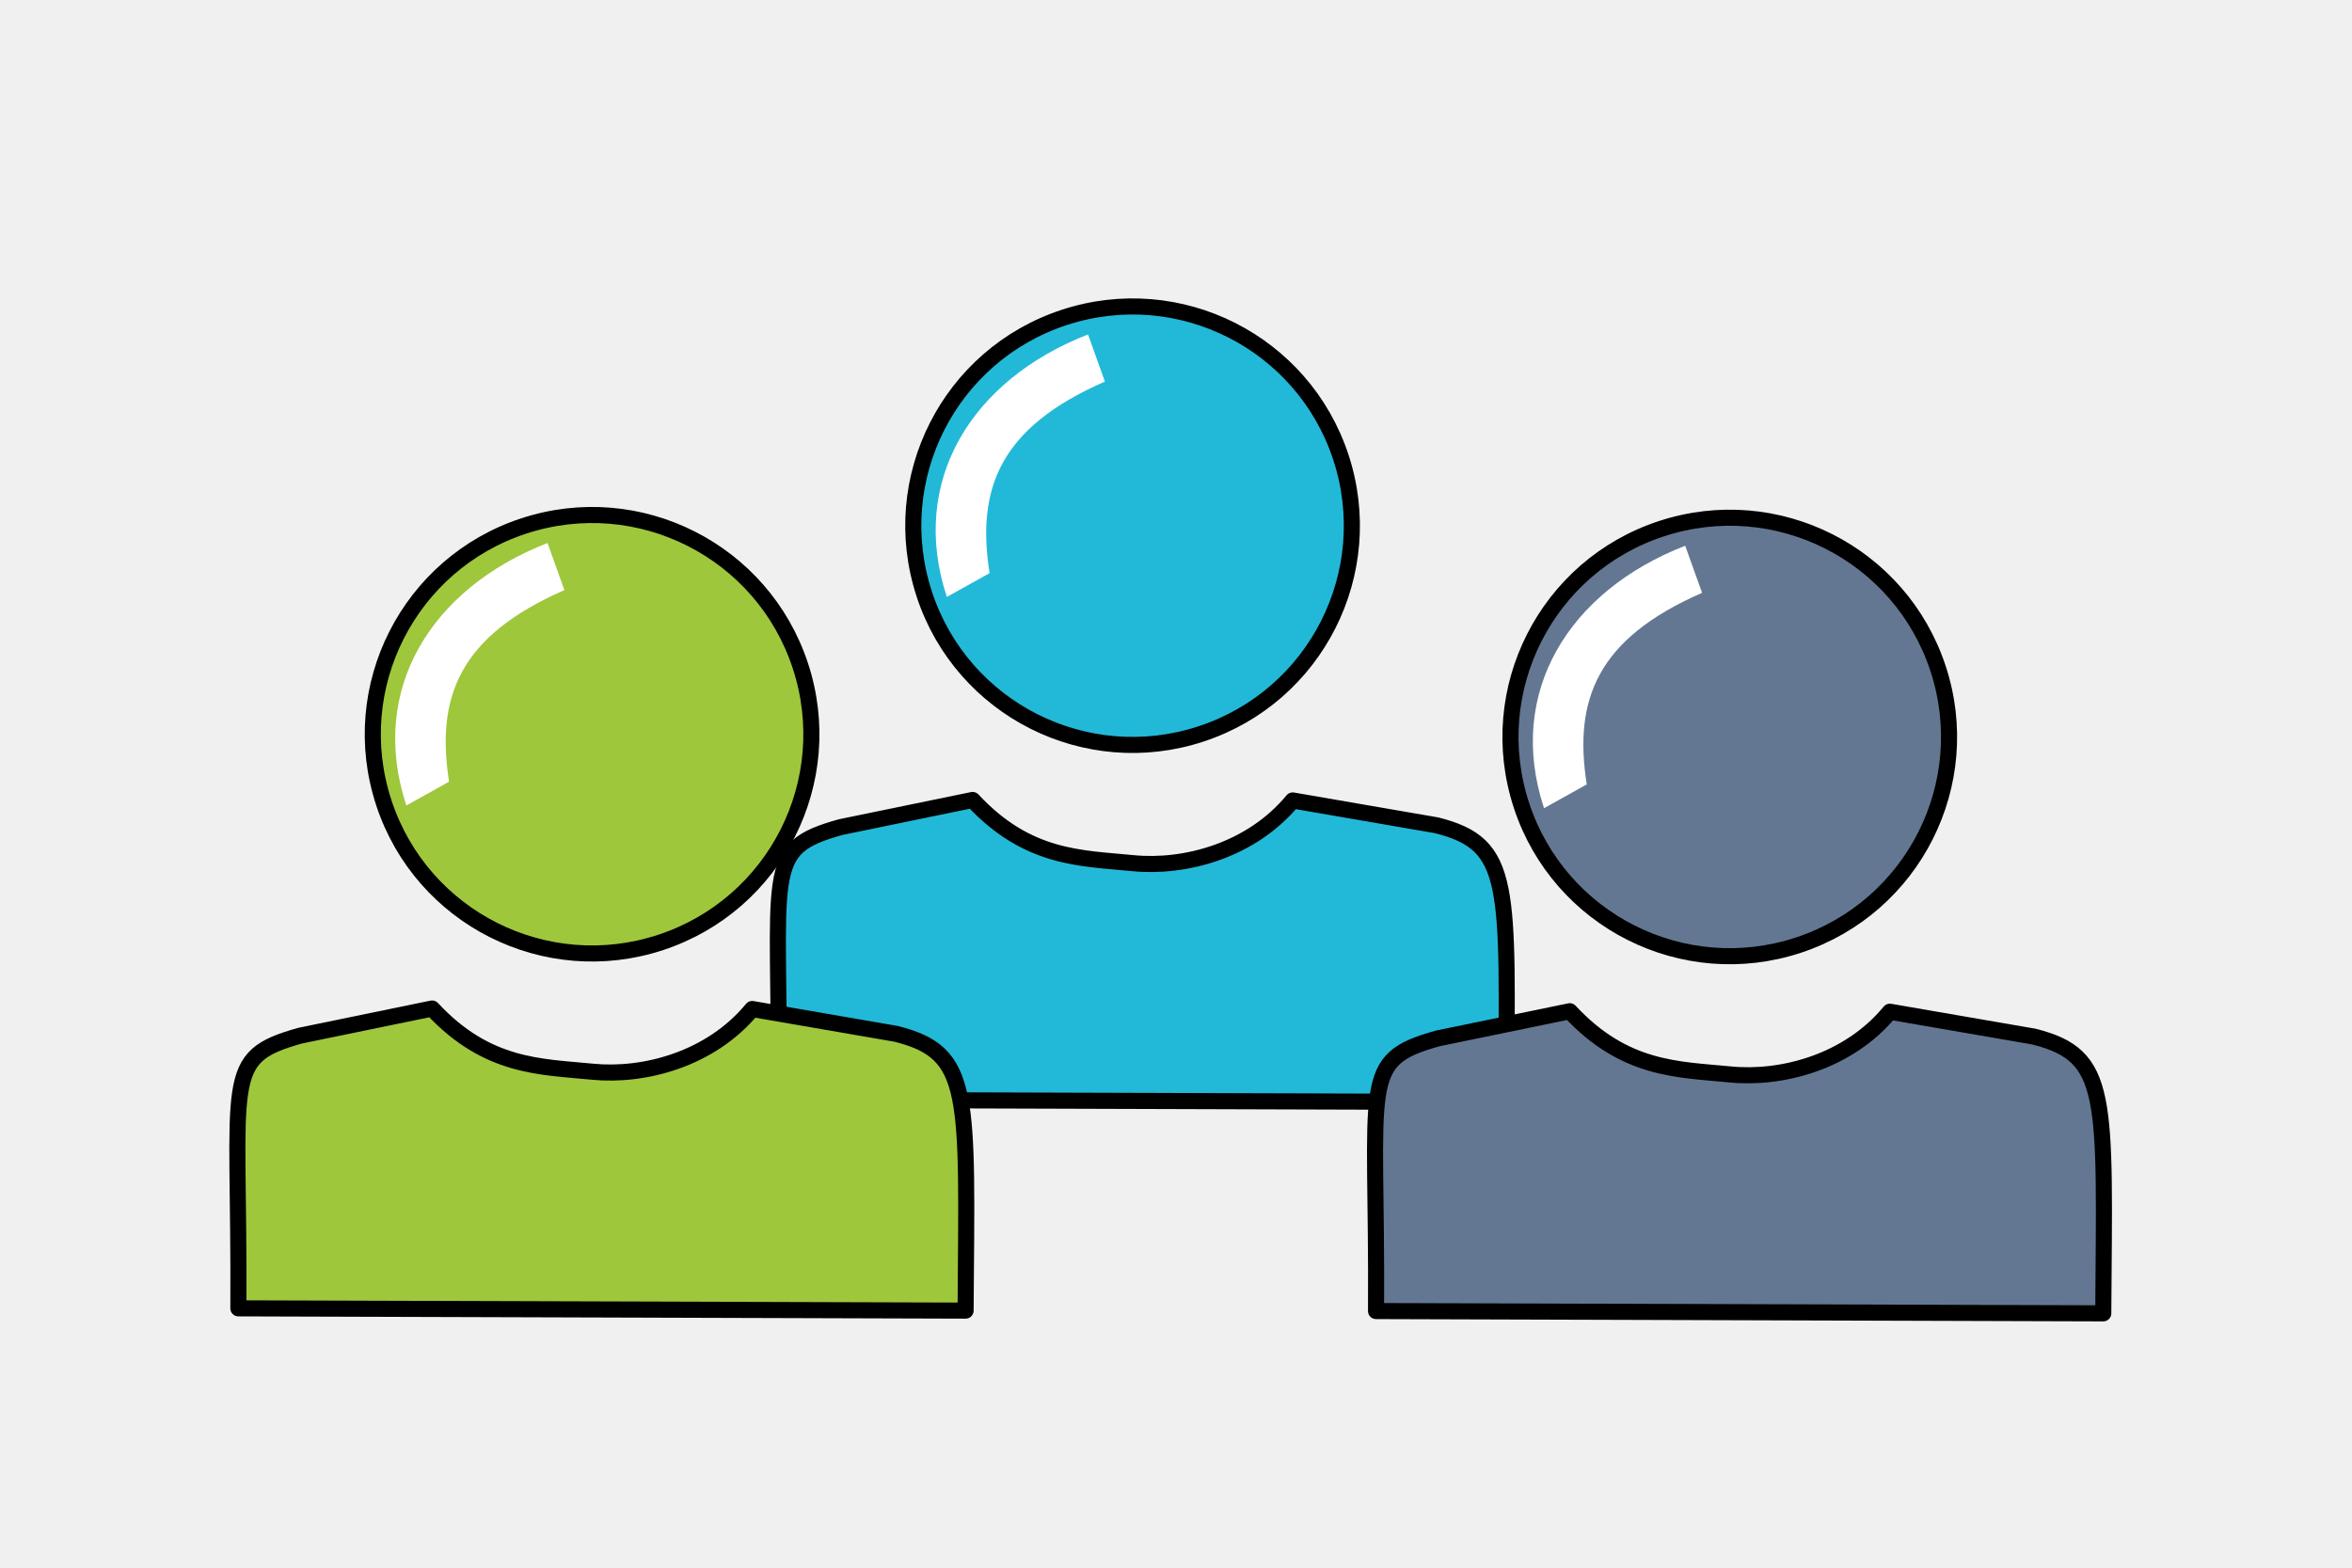
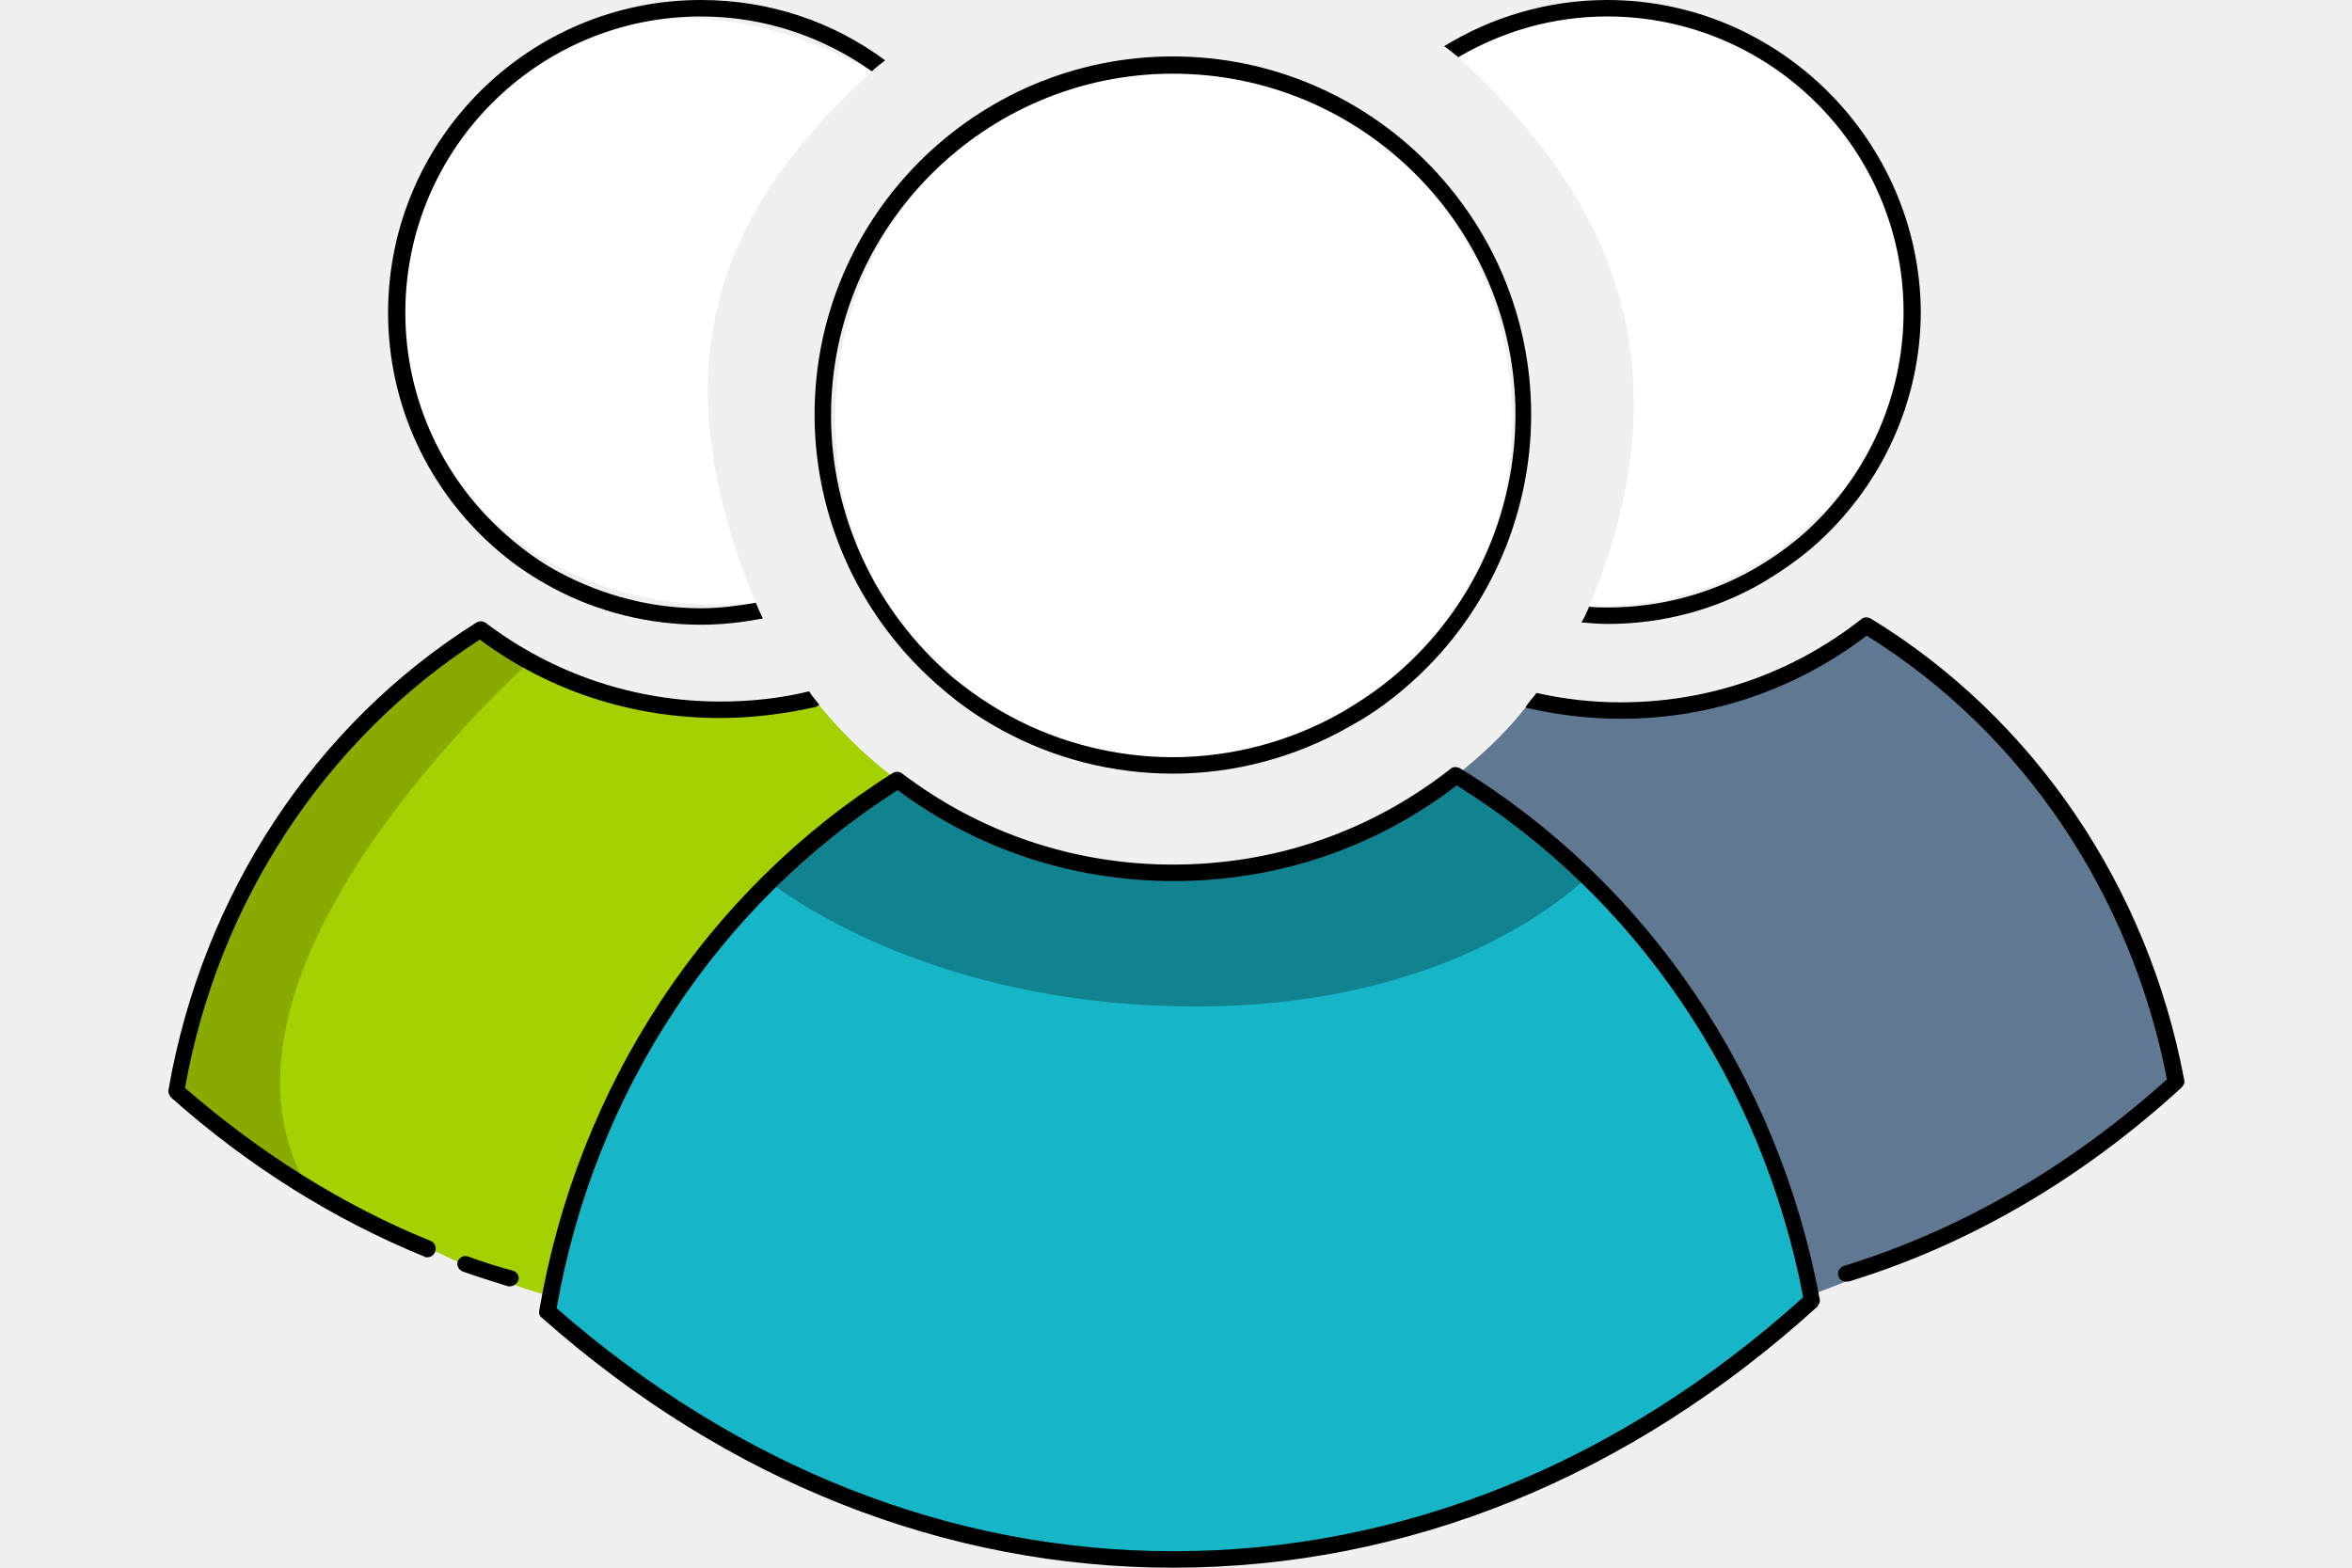
- <svg xmlns="http://www.w3.org/2000/svg" width="300" height="200" viewBox="0 0 79.375 52.917" version="1.1" id="svg8">
-   <defs id="defs2">
-     <clipPath clipPathUnits="userSpaceOnUse" id="clipPath8857">
-       <rect style="opacity:1;fill:#637792;fill-opacity:1;fill-rule:nonzero;stroke:none;stroke-width:0.6;stroke-linecap:round;stroke-linejoin:round;stroke-miterlimit:4;stroke-dasharray:none;stroke-opacity:1" id="rect8859" width="45.121" height="26.553" x="27.12" y="255.564" />
-     </clipPath>
-   </defs>
-   <g id="layer1" transform="translate(0,-244.0833)">
-     <g style="stroke:#000000;stroke-width:0.198;stroke-miterlimit:4;stroke-dasharray:none" id="g3763-3" transform="matrix(2.741254,0,0,2.741254,-4.798349,-427.7803)">
-       <g style="stroke:#000000;stroke-width:0.198;stroke-miterlimit:4;stroke-dasharray:none" id="g3739-6" />
-       <path style="opacity:1;fill:#22b9d8;fill-opacity:1;fill-rule:nonzero;stroke:#000000;stroke-width:0.198;stroke-linecap:round;stroke-linejoin:round;stroke-miterlimit:4;stroke-dasharray:none;stroke-opacity:1" id="path3703-7" d="m 13.128,252.405 a 2.699,2.699 0 0 1 1.725,-3.403 2.699,2.699 0 0 1 3.405,1.722 2.699,2.699 0 0 1 -1.719,3.406 2.699,2.699 0 0 1 -3.408,-1.715" />
-       <path style="opacity:1;fill:#22b9d8;fill-opacity:1;fill-rule:nonzero;stroke:#000000;stroke-width:0.198;stroke-linecap:round;stroke-linejoin:round;stroke-miterlimit:4;stroke-dasharray:none;stroke-opacity:1" d="m 12.101,255.278 1.623,-0.334 c 0.678,0.729 1.335,0.715 1.973,0.778 0.638,0.063 1.456,-0.152 1.968,-0.772 l 1.772,0.306 c 0.938,0.236 0.873,0.729 0.855,3.408 l -8.953,-0.028 c 0.017,-2.858 -0.214,-3.086 0.762,-3.358 z" id="rect3705-5" />
-       <path style="opacity:1;fill:#ffffff;fill-opacity:1;fill-rule:nonzero;stroke:none;stroke-width:0.198;stroke-linecap:round;stroke-linejoin:round;stroke-miterlimit:4;stroke-dasharray:none;stroke-opacity:1" d="m 13.404,252.434 c -0.463,-1.416 0.305,-2.663 1.741,-3.222 l 0.208,0.58 c -1.296,0.566 -1.583,1.317 -1.42,2.359 l -0.526,0.293" id="path3703-5-3" />
-       <g style="stroke:#000000;stroke-width:0.198;stroke-miterlimit:4;stroke-dasharray:none" id="g3763-5" transform="translate(7.352039,2.601489)">
-         <g style="stroke:#000000;stroke-width:0.198;stroke-miterlimit:4;stroke-dasharray:none" id="g3739-62">
-           <path style="opacity:1;fill:#637792;fill-opacity:1;fill-rule:nonzero;stroke:#000000;stroke-width:0.198;stroke-linecap:round;stroke-linejoin:round;stroke-miterlimit:4;stroke-dasharray:none;stroke-opacity:1" id="path3703-9" d="m 13.128,252.405 a 2.699,2.699 0 0 1 1.725,-3.403 2.699,2.699 0 0 1 3.405,1.722 2.699,2.699 0 0 1 -1.719,3.406 2.699,2.699 0 0 1 -3.408,-1.715" />
-           <path style="opacity:1;fill:#637792;fill-opacity:1;fill-rule:nonzero;stroke:#000000;stroke-width:0.198;stroke-linecap:round;stroke-linejoin:round;stroke-miterlimit:4;stroke-dasharray:none;stroke-opacity:1" d="m 12.101,255.278 1.623,-0.334 c 0.678,0.729 1.335,0.715 1.973,0.778 0.638,0.063 1.456,-0.152 1.968,-0.772 l 1.772,0.306 c 0.938,0.236 0.873,0.729 0.855,3.408 l -8.953,-0.028 c 0.017,-2.858 -0.214,-3.086 0.762,-3.358 z" id="rect3705-1" />
-           <path style="opacity:1;fill:#ffffff;fill-opacity:1;fill-rule:nonzero;stroke:none;stroke-width:0.198;stroke-linecap:round;stroke-linejoin:round;stroke-miterlimit:4;stroke-dasharray:none;stroke-opacity:1" d="m 13.404,252.434 c -0.463,-1.416 0.305,-2.663 1.741,-3.222 l 0.208,0.58 c -1.296,0.566 -1.583,1.317 -1.42,2.359 l -0.526,0.293" id="path3703-5-2" />
-         </g>
+ <svg xmlns="http://www.w3.org/2000/svg" version="1.1" id="Capa_1" x="0px" y="0px" viewBox="0 0 300 200" style="enable-background:new 0 0 300 200;" xml:space="preserve">
+   <defs id="defs1120" />
+   <style type="text/css" id="style1081">
+ 	.st0{fill:#5F7993;}
+ 	.st1{fill:#17B5C8;}
+ 	.st2{fill:#11828F;}
+ 	.st3{fill:#405162;}
+ 	.st4{fill:#A6D100;}
+ 	.st5{fill:#89AB00;}
+ 	.st6{fill:#FFFFFF;}
+ 	.st7{fill:none;stroke:#17B5C8;stroke-width:2;stroke-miterlimit:10;}
+ </style>
+   <path style="fill:#ffffff;stroke:none;stroke-width:1px;stroke-linecap:butt;stroke-linejoin:miter;stroke-opacity:1" d="M 111.2,9.1 C 93.619,25.193 82.845,44.282 96.4,76.9 76.682,78.767 61.238,69.331 53.233,53.542 48.047,35.132 52.794,19.504 68.841,7.039 84.458,-0.884 98.684,2.278 111.2,9.1 Z" id="path1716-6" />
+   <path style="fill:#ffffff;stroke:none;stroke-width:1px;stroke-linecap:butt;stroke-linejoin:miter;stroke-opacity:1" d="m 186,7.3 c 17.581,16.093 30.255,37.482 16.7,70.1 17.845,-0.005 30.227,-8.952 38.736,-24.236 C 246.622,34.754 241.875,19.125 225.828,6.66 210.211,-1.262 198.516,0.478 186,7.3 Z" id="path1716" />
+   <ellipse ry="44.911" rx="43.178" cy="53.393" cx="149.703" id="path20590-2" style="opacity:1;fill:#ffffff;fill-opacity:1;fill-rule:nonzero;stroke:none;stroke-width:2.882;stroke-linecap:round;stroke-linejoin:round;stroke-miterlimit:4;stroke-dasharray:none;stroke-dashoffset:0;stroke-opacity:1" />
+   <g id="g1699">
+     <g id="g1115">
+       <path id="path1083" d="M114.4,99.5c-3.2-2.4-6.1-5.1-8.7-8.1c-0.7-0.8-1.3-1.5-1.9-2.3c-5.8,0.8-10.6,1.4-12,1.4   c-11.5,0-22.1-3.8-30.6-10.3c-20,12.6-34.5,33.9-38.8,58.9c9.7,8.6,33.6,22.3,47.2,26.1l0.7-1C75.9,136.9,92.2,113.5,114.4,99.5z" class="st4" />
+       <path id="path1085" d="M275.3,128.7c-3.1-10.5-8.1-20-14.5-28.4c-6.4-6.7-15.1-14.6-19.4-18.3c-1-0.7-2.1-1.4-3.1-2l-3.3,2   c-1.5,1-3,1.9-4.6,2.8l-2.3,1.4c0,0,44.8,39,29.1,66.3c0,0,17.3-11.7,19.9-14.1c0.1-0.1,0.2-0.3,0.3-0.4c-0.6-3-1.3-6-2.1-8.9   C275.4,129,275.3,128.8,275.3,128.7z" class="st3" />
+       <path id="path1087" d="M67.6,84.4c-2.2-1.2-4.3-2.6-6.3-4.1C45.9,90,33.7,104.8,27,122.6c-2,7.1-4,14.3-4.5,16.8   c3.8,3.3,9.8,7.5,16.4,11.5C24.8,125,61.9,89.6,67.6,84.4z" class="st5" />
+       <path id="path1089" d="M89.4,79.7c2.7,0,5.3-0.3,7.9-0.8c-0.3-0.6-0.6-1.3-0.9-2c-2.3,0.4-4.7,0.7-7,0.7c-6.3,0-12.4-1.6-17.9-4.5   c-2.3-1.2-4.4-2.7-6.4-4.4C56.6,61.5,51.7,51,51.7,39.9C51.7,19,68.6,2.1,89.4,2.1c8.1,0,15.6,2.6,21.8,7c0.5-0.5,1.1-0.9,1.7-1.4   C106.3,2.8,98.2,0,89.4,0c-22,0-39.9,17.9-39.9,39.9c0,11.8,5.2,22.9,14.2,30.5c2.1,1.8,4.4,3.3,6.8,4.6   C76.3,78.1,82.8,79.7,89.4,79.7z" />
+       <path id="path1091" d="M61.2,81.6c8.9,6.6,19.5,10,30.6,10c4.1,0,8.2-0.5,12.2-1.4c0.2,0,0.3-0.2,0.5-0.3c-0.5-0.6-0.9-1.1-1.3-1.7   c-3.7,0.9-7.5,1.3-11.3,1.3c-10.9,0-21.3-3.5-29.9-10c-0.4-0.3-0.8-0.3-1.2-0.1c-20.7,13-35,34.8-39.3,59.6c-0.1,0.4,0.1,0.7,0.3,1   c9.9,8.8,20.8,15.6,32.3,20.3c0.1,0.1,0.3,0.1,0.4,0.1c0.4,0,0.8-0.2,1-0.7c0.2-0.5,0-1.2-0.6-1.4c-11.1-4.5-21.6-11.1-31.3-19.5   C27.8,115.1,41.5,94.3,61.2,81.6z" />
+       <path id="path1093" d="M238.1,79.8c-8.6,6.8-19.5,10.8-31.3,10.8c-1.7,0-6.2-0.7-11.2-1.6c-0.5,0.7-1.1,1.3-1.6,2   c-2.4,2.9-5.2,5.5-8.1,7.8l0.2,0.4c22.8,14.1,39.5,37.9,44.9,66c15.7-5.8,37-15.9,46.6-27.1C272.9,113.1,258.2,92.1,238.1,79.8z" class="st0" />
+       <path id="path1095" d="M231.1,165.9c-22.9,20.8-51,33.1-81.5,33.1c-29.7,0-57.2-11.7-79.8-31.6c4.9-28.8,21.6-53.3,44.6-67.8   c9.8,7.4,22,11.8,35.2,11.8c13.6,0,26.1-4.6,36-12.5C208.8,113,225.8,137.3,231.1,165.9z" class="st1" />
+       <path id="path1097" d="M152.6,128.4c28.4,0,44.2-11.3,49.9-16.5c-5.1-5-10.7-9.4-16.8-13.1c-9.9,7.8-22.4,12.5-36,12.5   c-13.2,0-25.4-4.4-35.2-11.8c-5.9,3.7-11.4,8.1-16.4,13C103.7,116.7,122.2,128.4,152.6,128.4z" class="st2" />
+       <g id="g1101">
+         <path id="path1099" d="M149.6,200c-29,0-56.9-11-80.5-31.9c-0.3-0.2-0.4-0.6-0.3-1c4.9-28.6,21.3-53.5,45.1-68.5c0.4-0.2,0.8-0.2,1.2,0.1    c10,7.6,22,11.6,34.5,11.6c13,0,25.2-4.2,35.4-12.2c0.3-0.3,0.8-0.3,1.2-0.1c23.9,14.6,40.6,39.3,45.9,67.7c0.1,0.4-0.1,0.7-0.3,1    C207.8,188.5,179.4,200,149.6,200z M71,166.9c23.2,20.3,50.4,31,78.7,31c29,0,56.8-11.2,80.3-32.4c-5.2-27.3-21.3-51.1-44.2-65.3    c-10.4,8-22.9,12.2-36.1,12.2c-12.8,0-25-4-35.2-11.6C91.6,115.4,75.8,139.4,71,166.9z" />
      </g>
-     </g>
-     <g style="stroke:#000000;stroke-width:0.198;stroke-miterlimit:4;stroke-dasharray:none" id="g3763" transform="matrix(2.741254,0,0,2.741254,-23.0389,-420.7409)">
-       <g style="stroke:#000000;stroke-width:0.198;stroke-miterlimit:4;stroke-dasharray:none" id="g3739">
-         <path style="opacity:1;fill:#9ec73c;fill-opacity:1;fill-rule:nonzero;stroke:#000000;stroke-width:0.198;stroke-linecap:round;stroke-linejoin:round;stroke-miterlimit:4;stroke-dasharray:none;stroke-opacity:1" id="path3703" d="m 13.128,252.405 a 2.699,2.699 0 0 1 1.725,-3.403 2.699,2.699 0 0 1 3.405,1.722 2.699,2.699 0 0 1 -1.719,3.406 2.699,2.699 0 0 1 -3.408,-1.715" />
-         <path style="opacity:1;fill:#9ec73c;fill-opacity:1;fill-rule:nonzero;stroke:#000000;stroke-width:0.198;stroke-linecap:round;stroke-linejoin:round;stroke-miterlimit:4;stroke-dasharray:none;stroke-opacity:1" d="m 12.101,255.278 1.623,-0.334 c 0.678,0.729 1.335,0.715 1.973,0.778 0.638,0.063 1.456,-0.152 1.968,-0.772 l 1.772,0.306 c 0.938,0.236 0.873,0.729 0.855,3.408 l -8.953,-0.028 c 0.017,-2.858 -0.214,-3.086 0.762,-3.358 z" id="rect3705" />
-         <path style="opacity:1;fill:#ffffff;fill-opacity:1;fill-rule:nonzero;stroke:none;stroke-width:0.198;stroke-linecap:round;stroke-linejoin:round;stroke-miterlimit:4;stroke-dasharray:none;stroke-opacity:1" d="m 13.404,252.434 c -0.463,-1.416 0.305,-2.663 1.741,-3.222 l 0.208,0.58 c -1.296,0.566 -1.583,1.317 -1.42,2.359 l -0.526,0.293" id="path3703-5" />
+       <g id="g1105">
+         <path id="path1103" d="M65.1,164.1c-0.1,0-0.2,0-0.3,0c-1.9-0.6-3.9-1.2-5.8-1.9c-0.5-0.2-0.8-0.8-0.6-1.3c0.2-0.5,0.8-0.8,1.3-0.6    c1.9,0.7,3.8,1.3,5.7,1.8c0.6,0.2,0.9,0.7,0.7,1.3C65.9,163.8,65.5,164.1,65.1,164.1z" />
      </g>
+       <g id="g1109">
+         <path id="path1107" d="M149.6,98.7c-7.6,0-15.1-1.9-21.7-5.5c-2.8-1.5-5.4-3.3-7.7-5.3c-10.3-8.7-16.3-21.5-16.3-35c0-25.2,20.5-45.7,45.7-45.7    c25.2,0,45.7,20.5,45.7,45.7c0,13.3-5.8,26-15.9,34.7c-2.3,2-4.7,3.7-7.3,5.1C165.3,96.6,157.5,98.7,149.6,98.7z M149.6,9.4    c-24,0-43.6,19.6-43.6,43.6c0,12.9,5.7,25,15.5,33.4c2.3,1.9,4.8,3.6,7.4,5c6.3,3.4,13.5,5.2,20.7,5.2c7.5,0,15-2,21.5-5.7    c2.4-1.4,4.8-3,7-4.9c9.7-8.3,15.2-20.4,15.2-33.1C193.3,28.9,173.7,9.4,149.6,9.4z" />
+       </g>
+       <path id="path1111" d="M278.6,137.8c-4.6-24.7-19.2-46.2-40-58.9c-0.4-0.2-0.9-0.2-1.2,0.1c-8.8,6.9-19.4,10.6-30.7,10.6c-3.6,0-7.2-0.4-10.7-1.2   c-0.5,0.6-1,1.2-1.4,1.8c0,0,0.1,0.1,0.1,0.1c3.9,0.9,8,1.4,12,1.4c11.5,0,22.3-3.7,31.4-10.6c19.8,12.3,33.7,32.9,38.3,56.6   c-12.5,11.2-26.3,19.2-41.2,23.8c-0.6,0.2-0.9,0.8-0.7,1.3c0.1,0.5,0.6,0.7,1,0.7c0.1,0,0.2,0,0.3,0c15.3-4.7,29.6-13,42.4-24.7   C278.5,138.5,278.7,138.2,278.6,137.8z" />
+       <path id="path1113" d="M205,0c-7.6,0-14.8,2.2-20.8,5.9c0.6,0.4,1.2,0.9,1.8,1.4c5.6-3.3,12.1-5.2,19-5.2c20.8,0,37.8,16.9,37.8,37.7   c0,11-4.8,21.4-13.1,28.6c-1.9,1.6-3.9,3-6,4.2c-5.6,3.2-12.1,4.9-18.6,4.9c-0.8,0-1.6,0-2.4-0.1c-0.3,0.7-0.6,1.4-1,2   c1.1,0.1,2.2,0.2,3.4,0.2c6.9,0,13.7-1.8,19.6-5.2c2.2-1.3,4.4-2.8,6.4-4.5c8.8-7.6,13.9-18.6,13.9-30.2C244.8,17.9,226.9,0,205,0z   " />
    </g>
  </g>
</svg>
